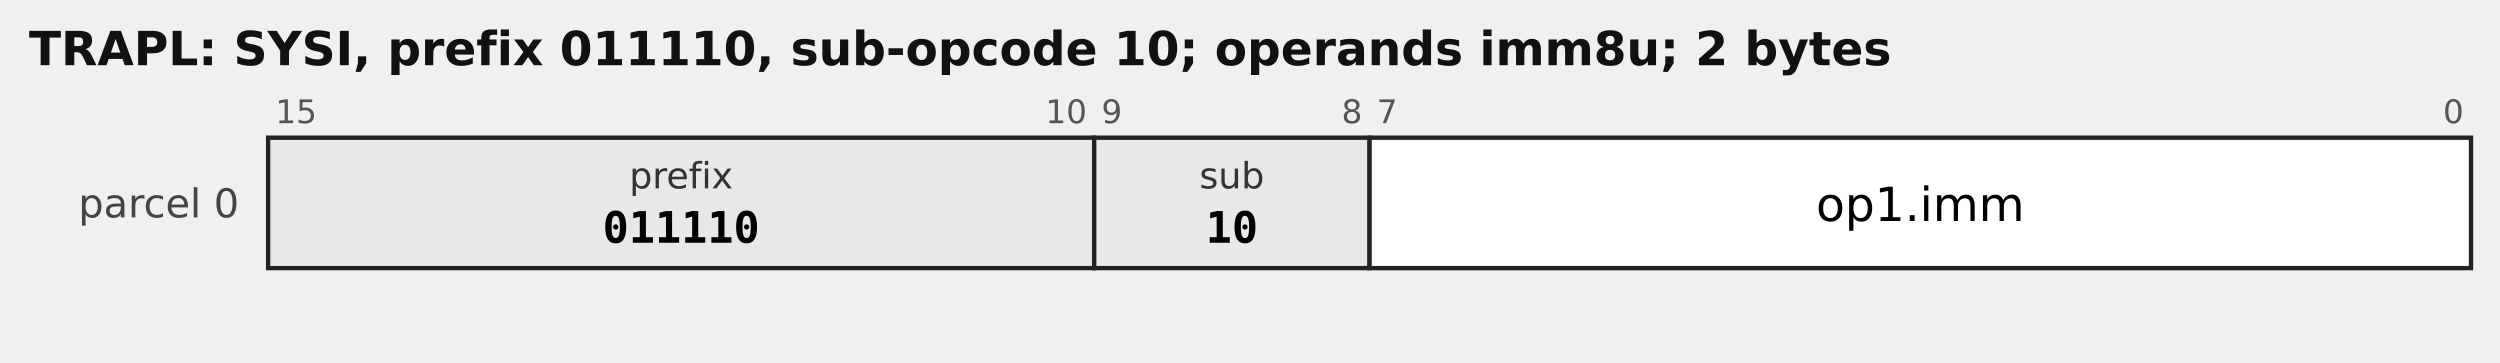
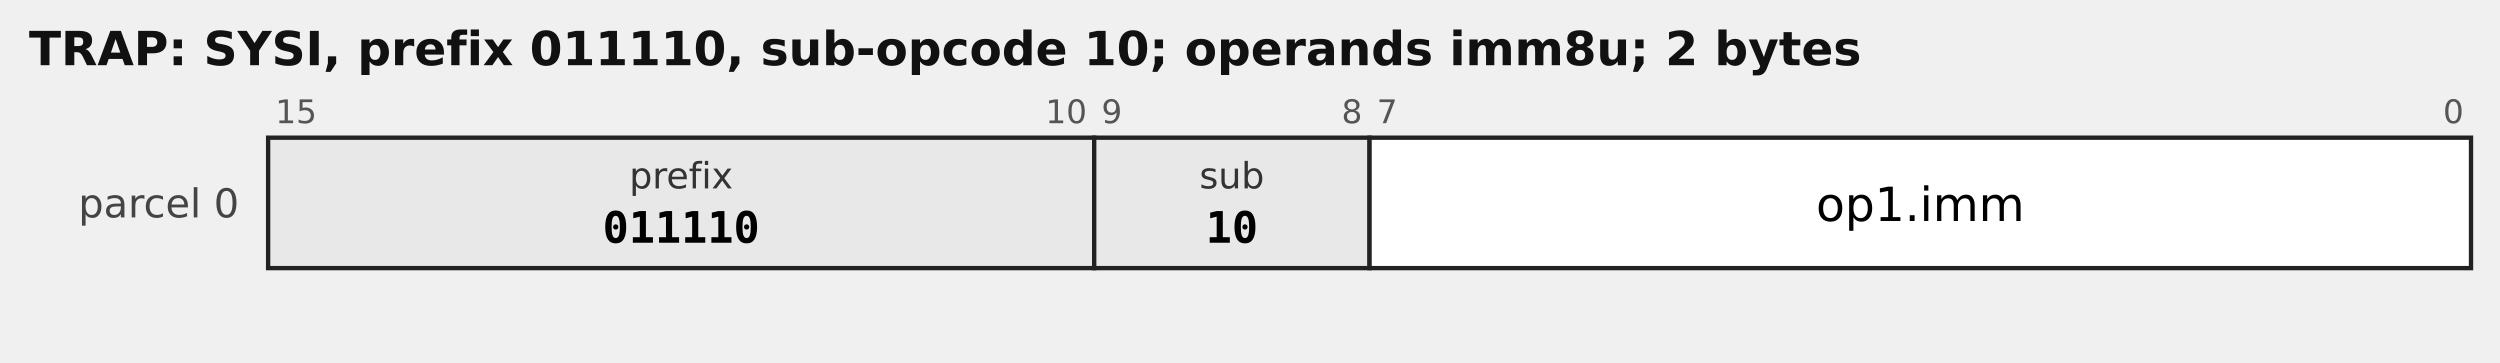
<svg xmlns="http://www.w3.org/2000/svg" width="690" height="100" viewBox="0 0 690 100" font-family="DejaVu Sans, sans-serif">
-   <text x="8" y="18" font-size="13" font-weight="bold" fill="#111">TRAPL: SYSI, prefix 011110, sub-opcode 10; operands imm8u; 2 bytes</text>
+   <text x="8" y="18" font-size="13" font-weight="bold" fill="#111">TRAP: SYSI, prefix 011110, sub-opcode 10; operands imm8u; 2 bytes</text>
  <text x="66" y="60" font-size="11" text-anchor="end" fill="#444">parcel 0</text>
  <rect x="74" y="38" width="228" height="36" fill="#e8e8e8" stroke="#222" stroke-width="1.2" />
  <text x="76" y="34" font-size="9" fill="#555" text-anchor="start">15</text>
  <text x="300" y="34" font-size="9" fill="#555" text-anchor="end">10</text>
  <text x="188.0" y="52" font-size="10.0" text-anchor="middle" font-family="DejaVu Sans, sans-serif" fill="#333">prefix</text>
  <text x="188.0" y="67" font-size="12.0" text-anchor="middle" font-family="DejaVu Sans Mono, monospace" font-weight="bold">011110</text>
  <rect x="302" y="38" width="76" height="36" fill="#e8e8e8" stroke="#222" stroke-width="1.2" />
  <text x="304" y="34" font-size="9" fill="#555" text-anchor="start">9</text>
  <text x="376" y="34" font-size="9" fill="#555" text-anchor="end">8</text>
  <text x="340.0" y="52" font-size="10.0" text-anchor="middle" font-family="DejaVu Sans, sans-serif" fill="#333">sub</text>
  <text x="340.0" y="67" font-size="12.0" text-anchor="middle" font-family="DejaVu Sans Mono, monospace" font-weight="bold">10</text>
  <rect x="378" y="38" width="304" height="36" fill="#ffffff" stroke="#222" stroke-width="1.2" />
  <text x="380" y="34" font-size="9" fill="#555" text-anchor="start">7</text>
  <text x="680" y="34" font-size="9" fill="#555" text-anchor="end">0</text>
  <text x="530.0" y="61" font-size="13.0" text-anchor="middle" font-family="DejaVu Sans, sans-serif">op1.imm</text>
</svg>
